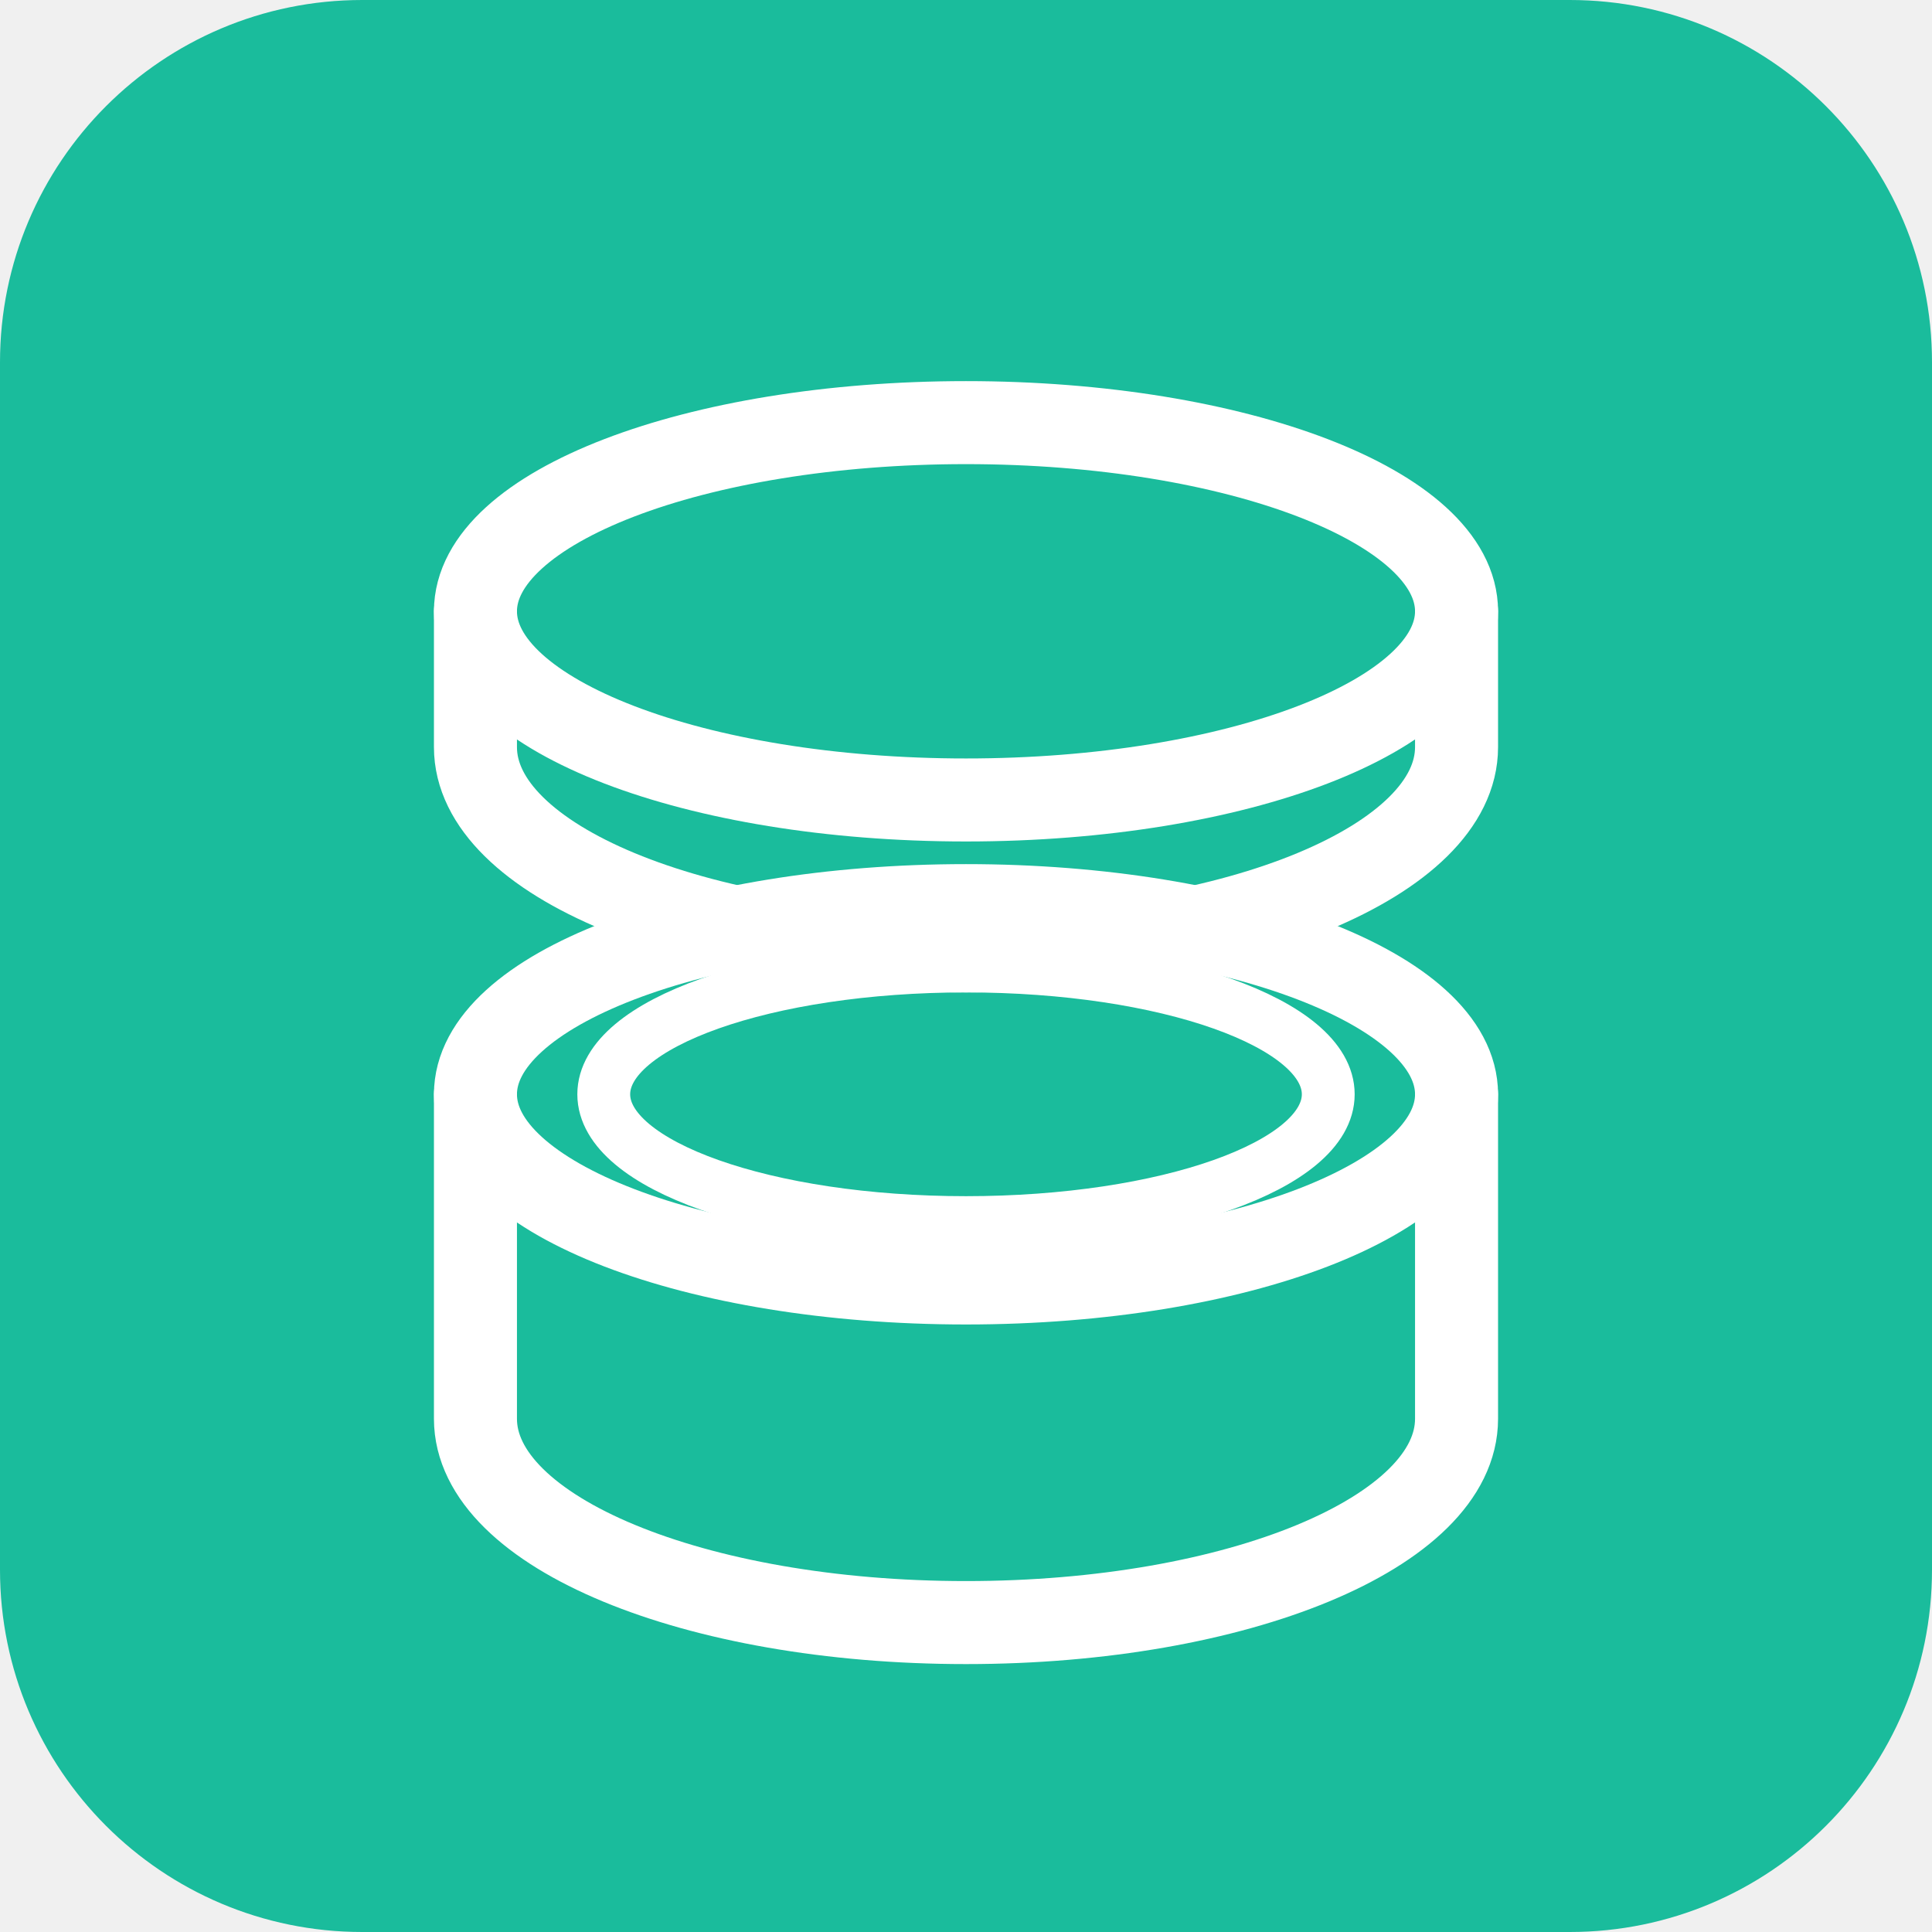
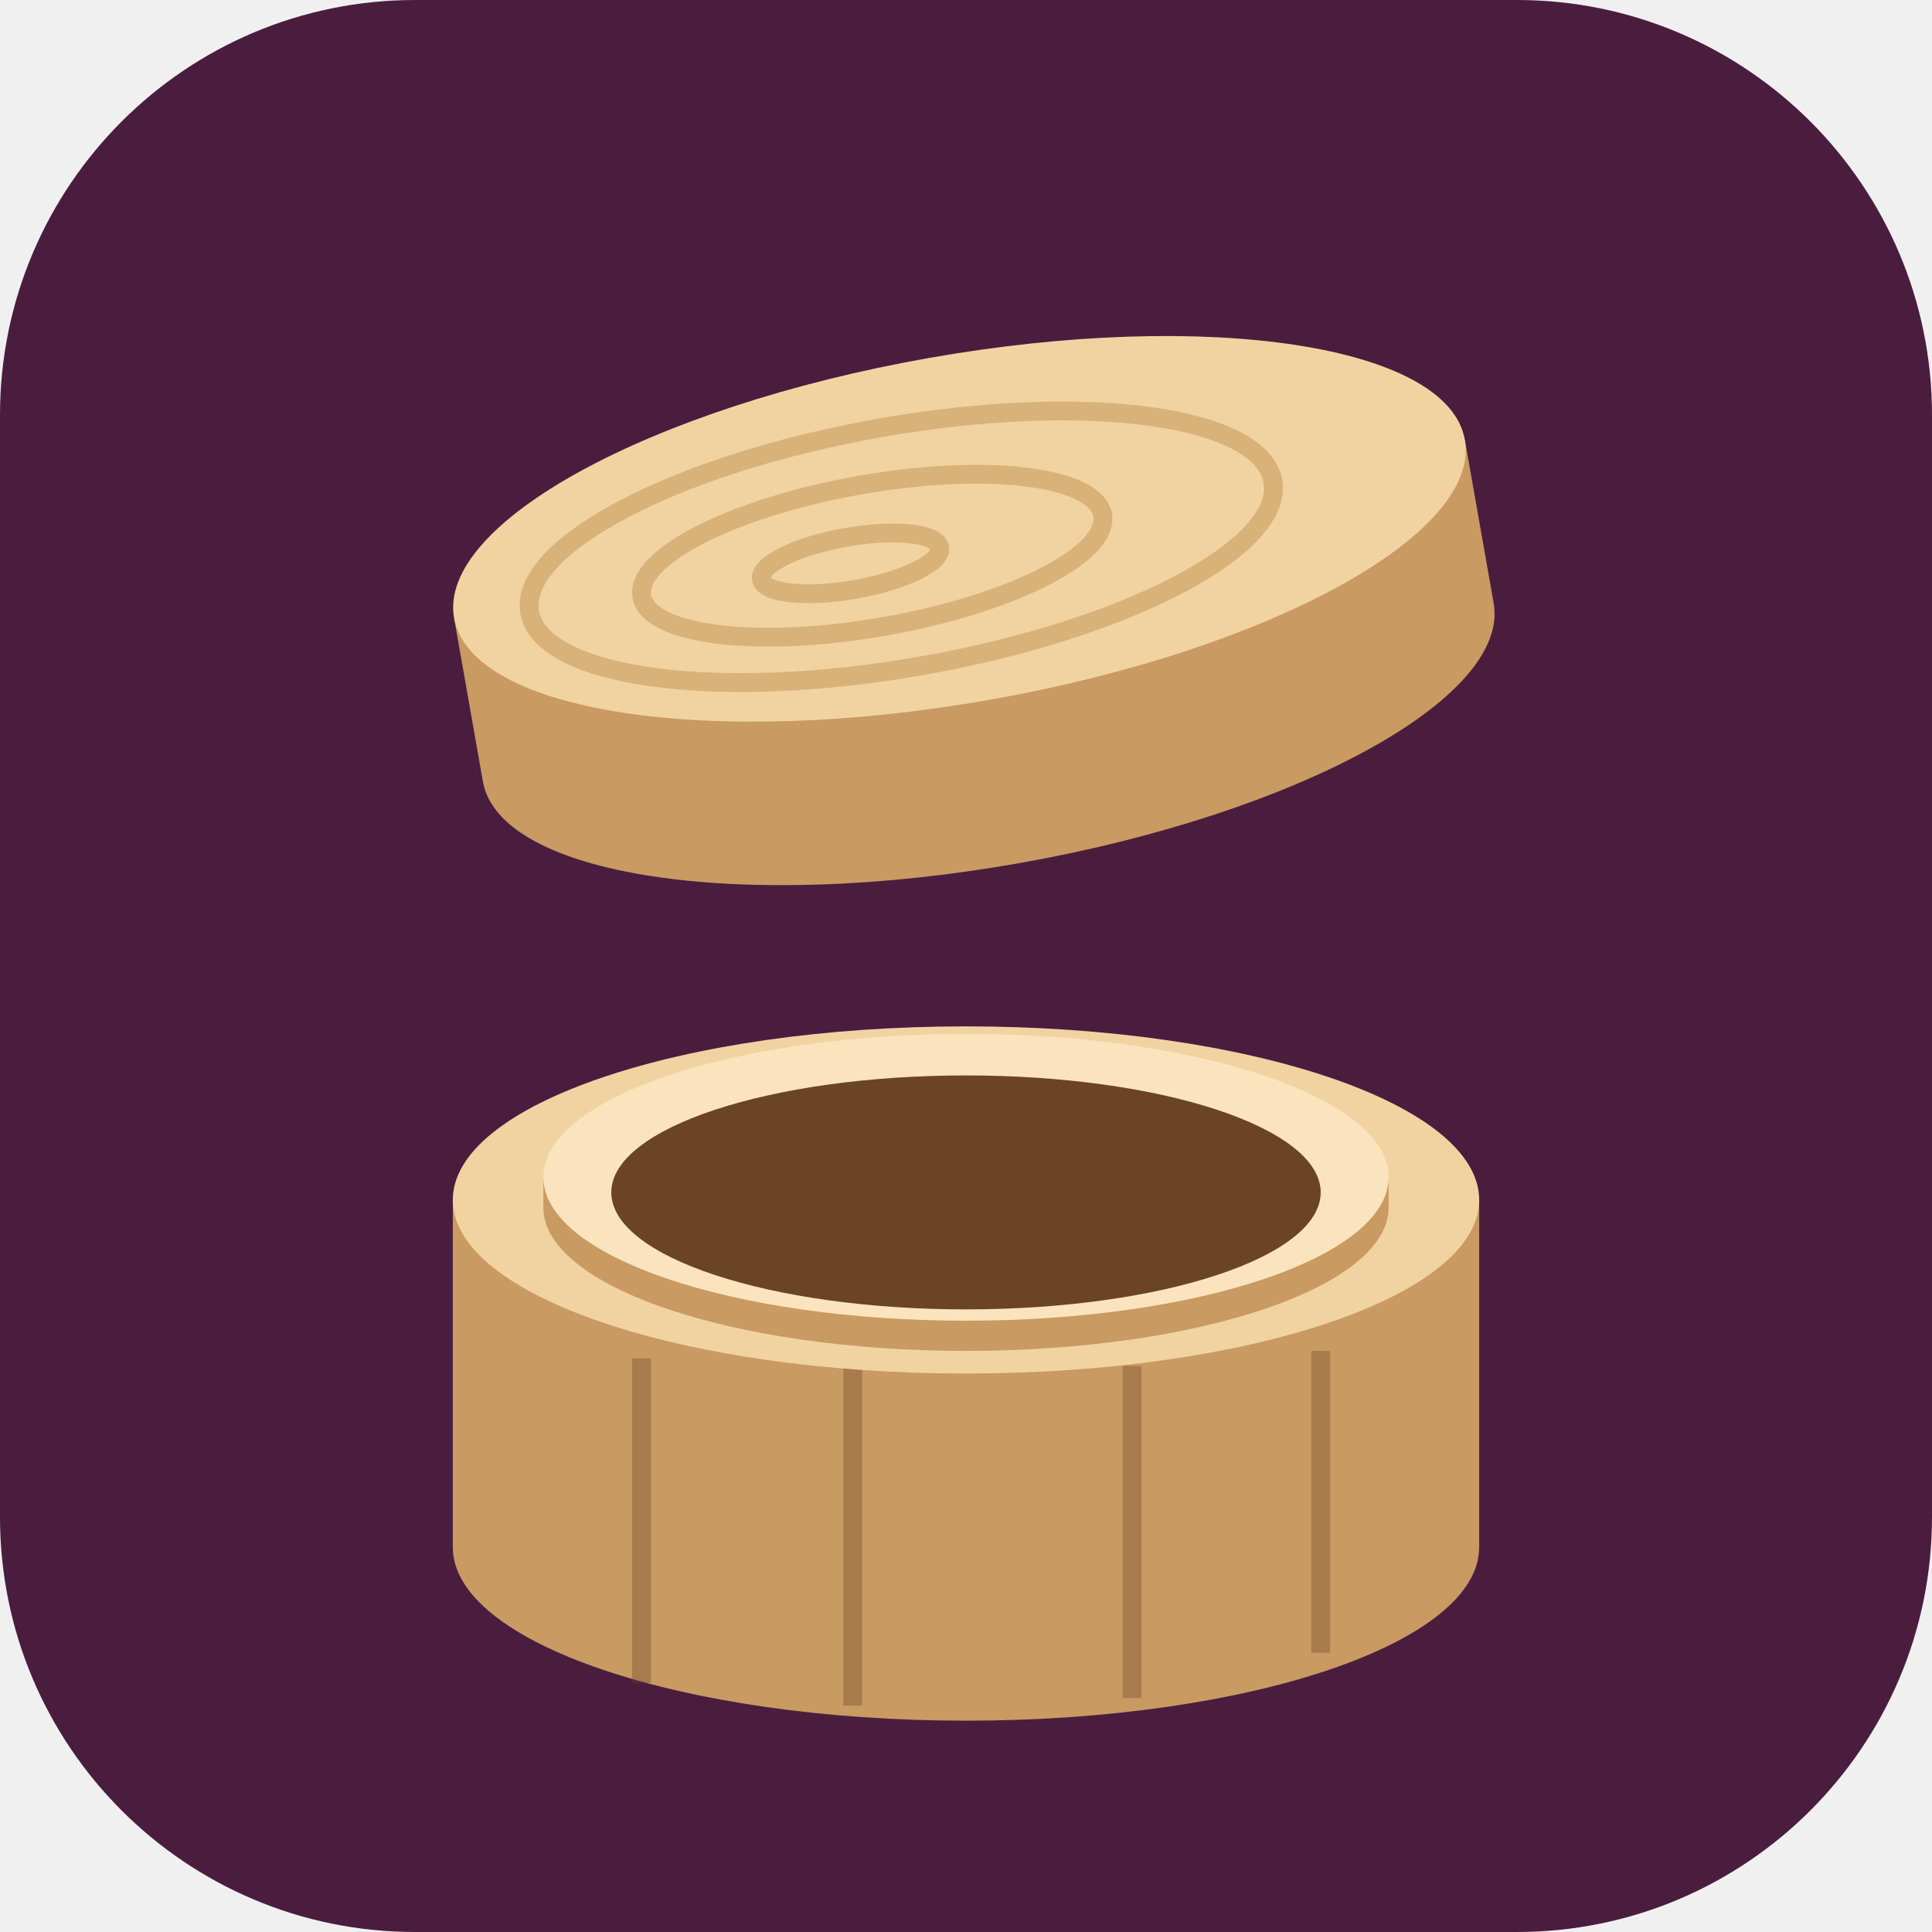
- <svg xmlns="http://www.w3.org/2000/svg" viewBox="0 0 512 512">
-   <rect width="512" height="512" rx="96" fill="#1abc9c" />
-   <g fill="none" stroke="#fff" stroke-width="22" stroke-linejoin="round" stroke-linecap="round">
-     <path d="M126 290v86c0 30 58 54 130 54s130-24 130-54v-86" />
-     <ellipse cx="256" cy="290" rx="130" ry="50" />
-     <ellipse cx="256" cy="290" rx="96" ry="34" stroke-width="14" />
-     <path d="M126 162v36c0 30 58 54 130 54s130-24 130-54v-36" />
-     <ellipse cx="256" cy="162" rx="130" ry="50" />
+ <svg xmlns="http://www.w3.org/2000/svg" viewBox="0 0 512 512" width="512" height="512">
+   <rect width="512" height="512" rx="110" fill="#4a1d3f" />
+   <path d="M120 318v92a136 46 0 0 0 272 0v-92Z" fill="#c99a62" />
+   <path d="M170 360v86M226 362v90M300 362v88M350 358v80" stroke="#6b4423" stroke-opacity=".35" stroke-width="5" />
+   <ellipse cx="256" cy="318" rx="136" ry="46" fill="#f1d3a1" />
+   <path d="M144 312v8a112 38 0 0 0 224 0v-8Z" fill="#c99a62" />
+   <ellipse cx="256" cy="312" rx="112" ry="38" fill="#fbe4bd" />
+   <ellipse cx="256" cy="316" rx="94" ry="31" fill="#6b4423" />
+   <g transform="rotate(-10 256 150)">
+     <path d="M120 140v44a136 46 0 0 0 272 0v-44Z" fill="#c99a62" />
+     <ellipse cx="256" cy="140" rx="136" ry="46" fill="#f1d3a1" />
+     <ellipse cx="240" cy="142" rx="100" ry="32" fill="none" stroke="#d9b27a" stroke-width="5" />
+     <ellipse cx="232" cy="143" rx="62" ry="19" fill="none" stroke="#d9b27a" stroke-width="5" />
+     <ellipse cx="226" cy="144" rx="24" ry="7" fill="none" stroke="#d9b27a" stroke-width="5" />
  </g>
</svg>
